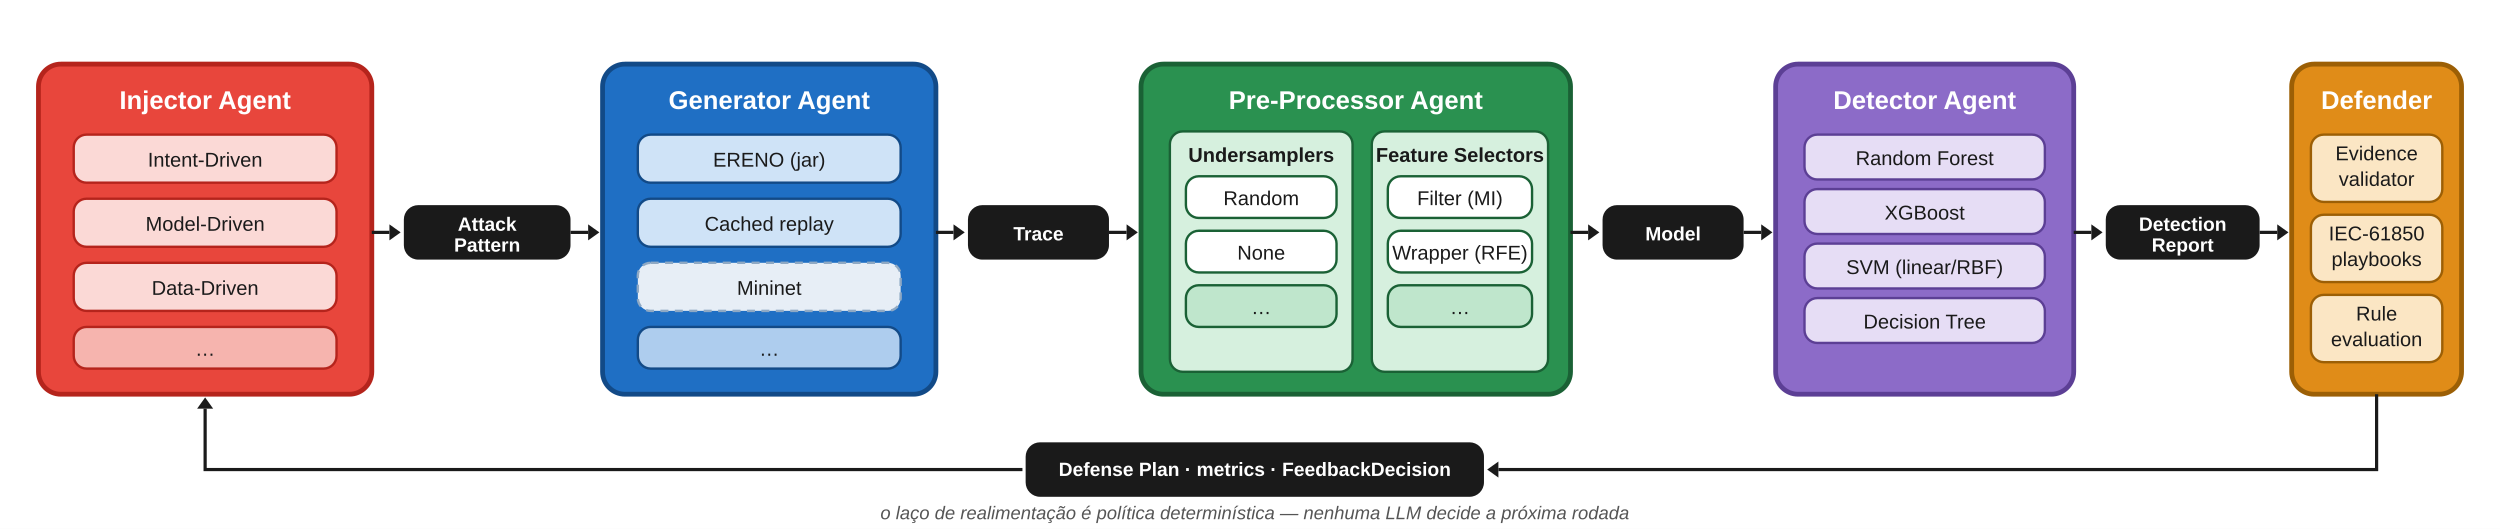
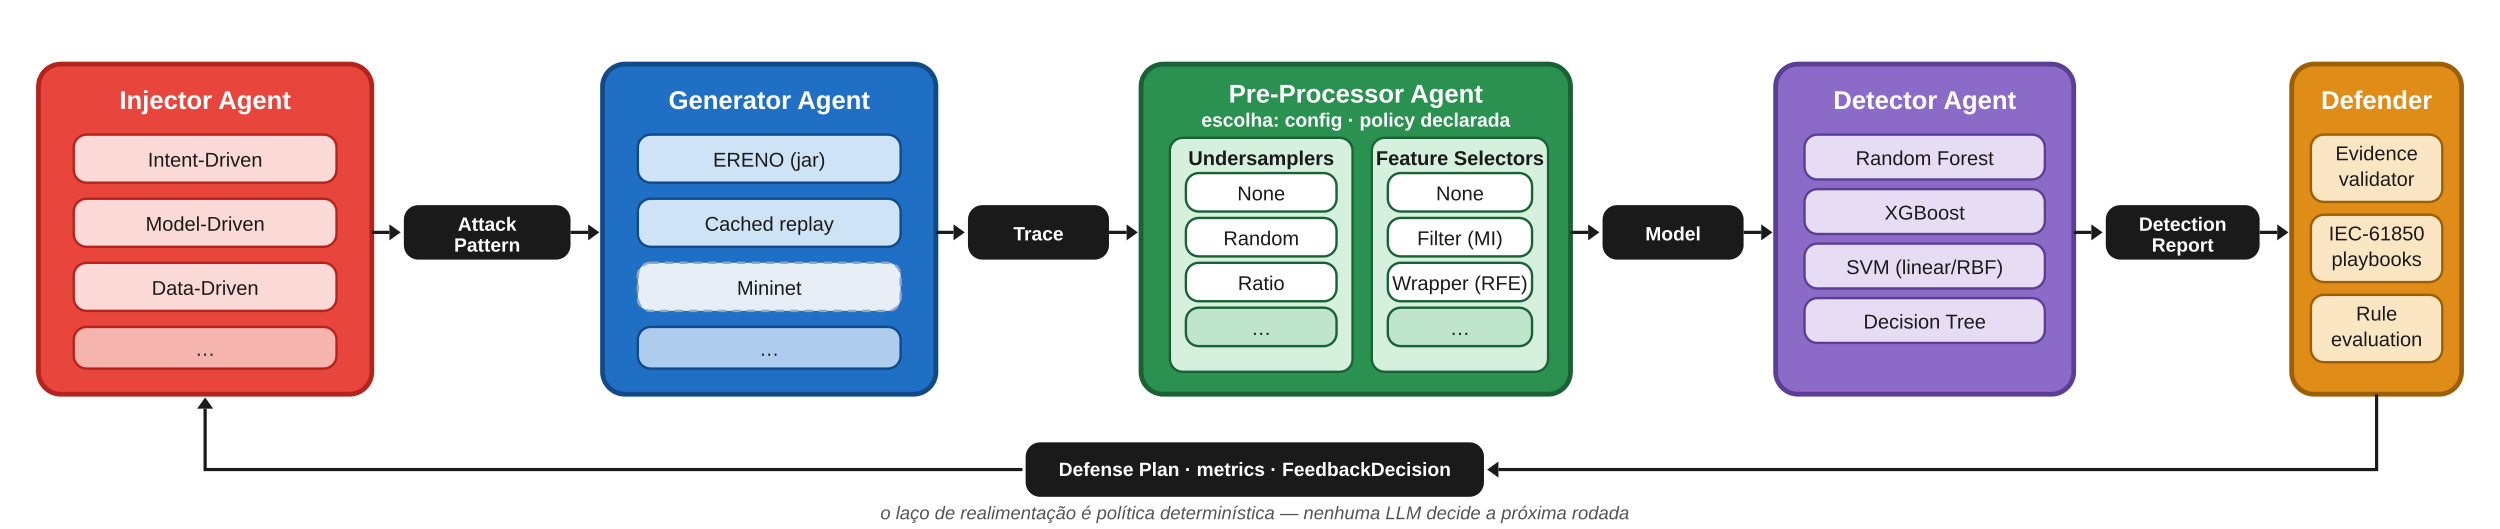
<svg xmlns="http://www.w3.org/2000/svg" viewBox="0 0 1560 330" width="1560" height="330" font-family="'Segoe UI', 'Helvetica Neue', Arial, sans-serif">
  <defs>
    <style>
      .agent      { rx: 14; ry: 14; stroke-width: 3; }
      .inner      { rx: 8;  ry: 8;  stroke-width: 1.5; }
      .agent-name { font-size: 16px; font-weight: 700; fill: #ffffff; text-anchor: middle; }
      .item       { font-size: 12.5px; fill: #1a1a1a; text-anchor: middle; }
      .artifact   { font-size: 12px; font-weight: 600; fill: #ffffff; text-anchor: middle; }
      .edge       { stroke: #1a1a1a; stroke-width: 2; fill: none; }
      .head       { fill: #1a1a1a; stroke: none; }
      .note       { font-size: 11.5px; fill: #555; text-anchor: middle; font-style: italic; }
    </style>
  </defs>
  <rect width="1560" height="330" fill="#ffffff" />
  <rect class="agent" x="24" y="40" width="208" height="206" fill="#e8463c" stroke="#b5241c" />
  <text class="agent-name" x="128" y="68">Injector Agent</text>
  <rect class="inner" x="46" y="84" width="164" height="30" fill="#fbd9d6" stroke="#b5241c" />
  <text class="item" x="128" y="104">Intent-Driven</text>
  <rect class="inner" x="46" y="124" width="164" height="30" fill="#fbd9d6" stroke="#b5241c" />
  <text class="item" x="128" y="144">Model-Driven</text>
  <rect class="inner" x="46" y="164" width="164" height="30" fill="#fbd9d6" stroke="#b5241c" />
  <text class="item" x="128" y="184">Data-Driven</text>
  <rect class="inner" x="46" y="204" width="164" height="26" fill="#f6b4ae" stroke="#b5241c" />
  <text class="item" x="128" y="222">…</text>
  <rect x="252" y="128" width="104" height="34" rx="9" fill="#1a1a1a" />
  <text class="artifact" x="304" y="144">Attack</text>
  <text class="artifact" x="304" y="157">Pattern</text>
  <rect class="agent" x="376" y="40" width="208" height="206" fill="#1f6fc4" stroke="#124a87" />
  <text class="agent-name" x="480" y="68">Generator Agent</text>
  <rect class="inner" x="398" y="84" width="164" height="30" fill="#cfe3f7" stroke="#124a87" />
  <text class="item" x="480" y="104">ERENO (jar)</text>
  <rect class="inner" x="398" y="124" width="164" height="30" fill="#cfe3f7" stroke="#124a87" />
  <text class="item" x="480" y="144">Cached replay</text>
  <rect class="inner" x="398" y="164" width="164" height="30" fill="#e7eef6" stroke="#8fa9c4" stroke-dasharray="5 4" />
  <text class="item" x="480" y="184" fill="#5c6b7a">Mininet</text>
  <rect class="inner" x="398" y="204" width="164" height="26" fill="#aecdee" stroke="#124a87" />
  <text class="item" x="480" y="222">…</text>
  <rect x="604" y="128" width="88" height="34" rx="9" fill="#1a1a1a" />
  <text class="artifact" x="648" y="150">Trace</text>
  <rect class="agent" x="712" y="40" width="268" height="206" fill="#2a9150" stroke="#1a6135" />
-   <text class="agent-name" x="846" y="68">Pre-Processor Agent</text>
-   <rect class="inner" x="730" y="82" width="114" height="150" fill="#d6f0de" stroke="#1a6135" />
-   <text class="item" x="787" y="101" font-weight="700">Undersamplers</text>
-   <rect class="inner" x="740" y="110" width="94" height="26" fill="#ffffff" stroke="#1a6135" />
-   <text class="item" x="787" y="128">Random</text>
-   <rect class="inner" x="740" y="144" width="94" height="26" fill="#ffffff" stroke="#1a6135" />
-   <text class="item" x="787" y="162">None</text>
-   <rect class="inner" x="740" y="178" width="94" height="26" fill="#bfe6cc" stroke="#1a6135" />
-   <text class="item" x="787" y="196">…</text>
-   <rect class="inner" x="856" y="82" width="110" height="150" fill="#d6f0de" stroke="#1a6135" />
-   <text class="item" x="911" y="101" font-weight="700">Feature Selectors</text>
-   <rect class="inner" x="866" y="110" width="90" height="26" fill="#ffffff" stroke="#1a6135" />
-   <text class="item" x="911" y="128">Filter (MI)</text>
-   <rect class="inner" x="866" y="144" width="90" height="26" fill="#ffffff" stroke="#1a6135" />
-   <text class="item" x="911" y="162">Wrapper (RFE)</text>
-   <rect class="inner" x="866" y="178" width="90" height="26" fill="#bfe6cc" stroke="#1a6135" />
-   <text class="item" x="911" y="196">…</text>
+   <text class="agent-name" x="846" y="64">Pre-Processor Agent</text>
+   <text class="artifact" x="846" y="79" font-size="11" font-weight="400">escolha: config · policy declarada</text>
+   <rect class="inner" x="730" y="86" width="114" height="146" fill="#d6f0de" stroke="#1a6135" />
+   <text class="item" x="787" y="103" font-weight="700">Undersamplers</text>
+   <rect class="inner" x="740" y="108" width="94" height="24" fill="#ffffff" stroke="#1a6135" />
+   <text class="item" x="787" y="125">None</text>
+   <rect class="inner" x="740" y="136" width="94" height="24" fill="#ffffff" stroke="#1a6135" />
+   <text class="item" x="787" y="153">Random</text>
+   <rect class="inner" x="740" y="164" width="94" height="24" fill="#ffffff" stroke="#1a6135" />
+   <text class="item" x="787" y="181">Ratio</text>
+   <rect class="inner" x="740" y="192" width="94" height="24" fill="#bfe6cc" stroke="#1a6135" />
+   <text class="item" x="787" y="209">…</text>
+   <rect class="inner" x="856" y="86" width="110" height="146" fill="#d6f0de" stroke="#1a6135" />
+   <text class="item" x="911" y="103" font-weight="700">Feature Selectors</text>
+   <rect class="inner" x="866" y="108" width="90" height="24" fill="#ffffff" stroke="#1a6135" />
+   <text class="item" x="911" y="125">None</text>
+   <rect class="inner" x="866" y="136" width="90" height="24" fill="#ffffff" stroke="#1a6135" />
+   <text class="item" x="911" y="153">Filter (MI)</text>
+   <rect class="inner" x="866" y="164" width="90" height="24" fill="#ffffff" stroke="#1a6135" />
+   <text class="item" x="911" y="181">Wrapper (RFE)</text>
+   <rect class="inner" x="866" y="192" width="90" height="24" fill="#bfe6cc" stroke="#1a6135" />
+   <text class="item" x="911" y="209">…</text>
  <rect x="1000" y="128" width="88" height="34" rx="9" fill="#1a1a1a" />
  <text class="artifact" x="1044" y="150">Model</text>
  <rect class="agent" x="1108" y="40" width="186" height="206" fill="#8c6bc8" stroke="#5c3f95" />
  <text class="agent-name" x="1201" y="68">Detector Agent</text>
  <rect class="inner" x="1126" y="84" width="150" height="28" fill="#e6ddf5" stroke="#5c3f95" />
  <text class="item" x="1201" y="103">Random Forest</text>
  <rect class="inner" x="1126" y="118" width="150" height="28" fill="#e6ddf5" stroke="#5c3f95" />
  <text class="item" x="1201" y="137">XGBoost</text>
  <rect class="inner" x="1126" y="152" width="150" height="28" fill="#e6ddf5" stroke="#5c3f95" />
  <text class="item" x="1201" y="171">SVM (linear/RBF)</text>
  <rect class="inner" x="1126" y="186" width="150" height="28" fill="#e6ddf5" stroke="#5c3f95" />
  <text class="item" x="1201" y="205">Decision Tree</text>
  <rect x="1314" y="128" width="96" height="34" rx="9" fill="#1a1a1a" />
  <text class="artifact" x="1362" y="144">Detection</text>
  <text class="artifact" x="1362" y="157">Report</text>
  <rect class="agent" x="1430" y="40" width="106" height="206" fill="#e08c18" stroke="#9c5f05" />
  <text class="agent-name" x="1483" y="68">Defender</text>
  <rect class="inner" x="1442" y="84" width="82" height="42" fill="#fbe6c4" stroke="#9c5f05" />
  <text class="item" x="1483" y="100">Evidence</text>
  <text class="item" x="1483" y="116">validator</text>
  <rect class="inner" x="1442" y="134" width="82" height="42" fill="#fbe6c4" stroke="#9c5f05" />
  <text class="item" x="1483" y="150">IEC-61850</text>
  <text class="item" x="1483" y="166">playbooks</text>
  <rect class="inner" x="1442" y="184" width="82" height="42" fill="#fbe6c4" stroke="#9c5f05" />
  <text class="item" x="1483" y="200">Rule</text>
  <text class="item" x="1483" y="216">evaluation</text>
  <line class="edge" x1="232" y1="145" x2="243" y2="145" />
  <polygon class="head" points="243,140 250,145 243,150" />
  <line class="edge" x1="356" y1="145" x2="367" y2="145" />
  <polygon class="head" points="367,140 374,145 367,150" />
  <line class="edge" x1="584" y1="145" x2="595" y2="145" />
  <polygon class="head" points="595,140 602,145 595,150" />
  <line class="edge" x1="692" y1="145" x2="703" y2="145" />
  <polygon class="head" points="703,140 710,145 703,150" />
  <line class="edge" x1="980" y1="145" x2="991" y2="145" />
  <polygon class="head" points="991,140 998,145 991,150" />
  <line class="edge" x1="1088" y1="145" x2="1099" y2="145" />
  <polygon class="head" points="1099,140 1106,145 1099,150" />
  <line class="edge" x1="1294" y1="145" x2="1305" y2="145" />
  <polygon class="head" points="1305,140 1312,145 1305,150" />
  <line class="edge" x1="1410" y1="145" x2="1421" y2="145" />
  <polygon class="head" points="1421,140 1428,145 1421,150" />
  <rect x="640" y="276" width="286" height="34" rx="9" fill="#1a1a1a" />
  <text class="artifact" x="783" y="297">Defense Plan · metrics · FeedbackDecision</text>
  <path class="edge" d="M 1483 246 L 1483 293 L 935 293" />
  <polygon class="head" points="935,288 928,293 935,298" />
  <path class="edge" d="M 638 293 L 128 293 L 128 255" />
  <polygon class="head" points="123,255 128,248 133,255" />
  <text class="note" x="783" y="324">o laço de realimentação é política determinística — nenhuma LLM decide a próxima rodada</text>
</svg>
